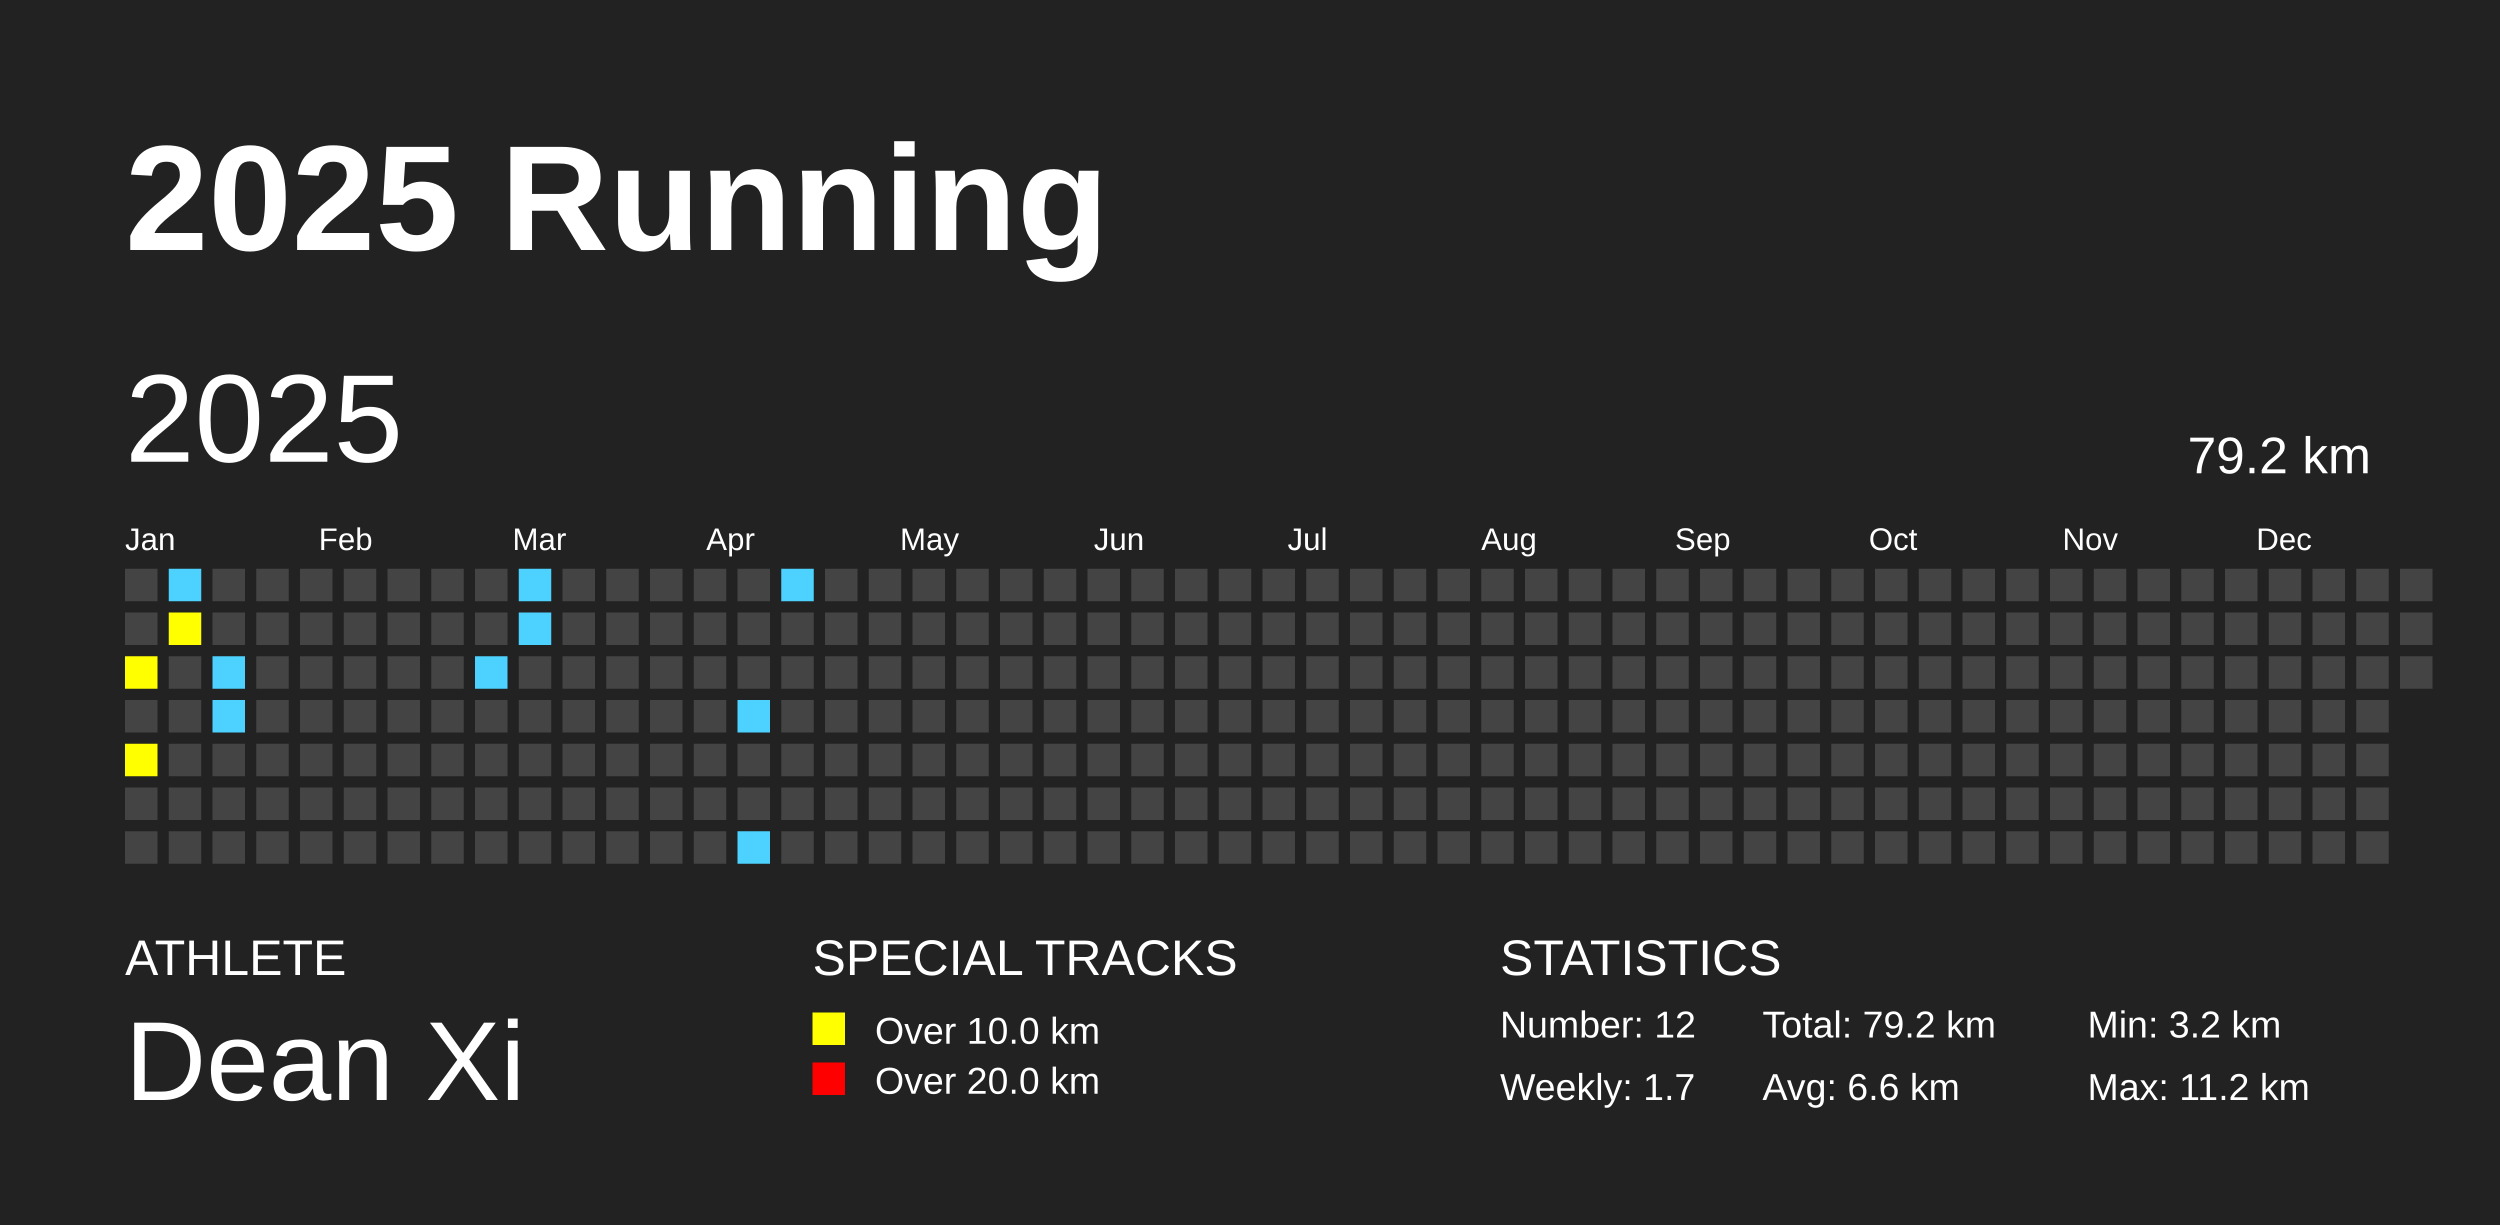
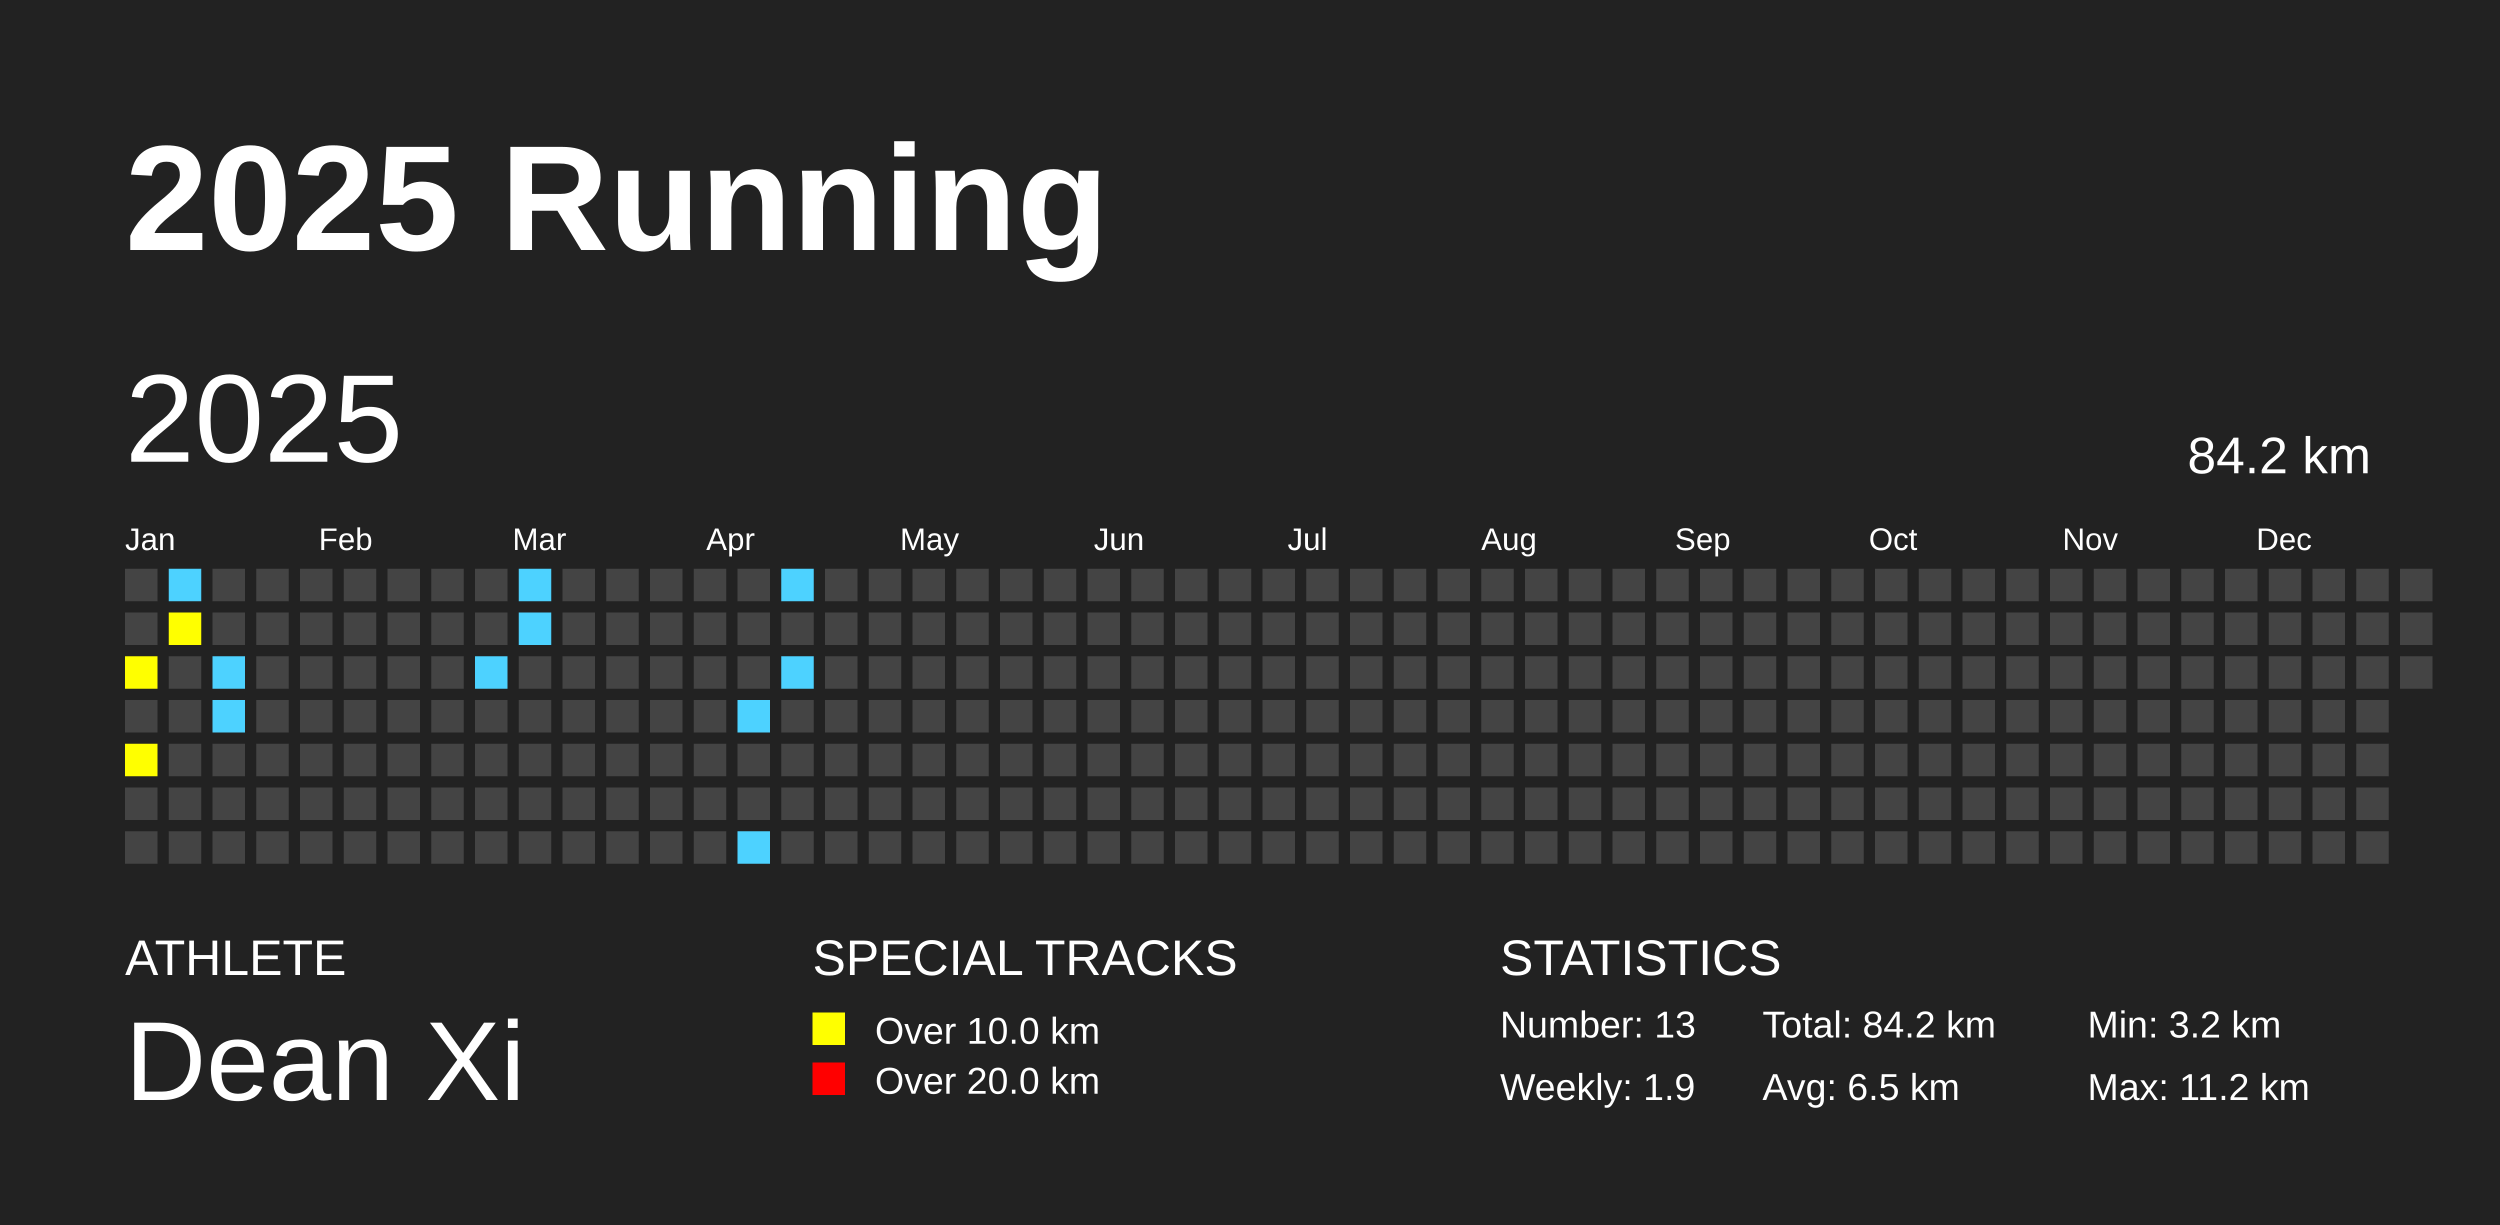
<svg xmlns="http://www.w3.org/2000/svg" baseProfile="full" height="98mm" version="1.1" viewBox="0,0,200,98" width="200mm">
  <defs />
  <rect fill="#222222" height="98" width="200" x="0" y="0" />
  <text fill="#FFFFFF" style="font-size:12px; font-family:Arial; font-weight:bold;" x="10" y="20">2025 Running</text>
  <text fill="#FFFFFF" style="font-size:4px; font-family:Arial" x="10" y="78">ATHLETE</text>
  <text fill="#FFFFFF" style="font-size:9px; font-family:Arial" x="10" y="88">Dean Xi</text>
  <text fill="#FFFFFF" style="font-size:4px; font-family:Arial" x="65" y="78">SPECIAL TRACKS</text>
  <rect fill="yellow" height="2.6" width="2.6" x="65" y="81" />
  <text fill="#FFFFFF" style="font-size:3px; font-family:Arial" x="70" y="83.5">Over 10.0 km</text>
  <rect fill="red" height="2.6" width="2.6" x="65" y="85" />
  <text fill="#FFFFFF" style="font-size:3px; font-family:Arial" x="70" y="87.5">Over 20.0 km</text>
  <text fill="#FFFFFF" style="font-size:4px; font-family:Arial" x="120" y="78">STATISTICS</text>
-   <text fill="#FFFFFF" style="font-size:3px; font-family:Arial" x="120" y="83">Number: 12</text>
-   <text fill="#FFFFFF" style="font-size:3px; font-family:Arial" x="120" y="88">Weekly: 1.7</text>
-   <text fill="#FFFFFF" style="font-size:3px; font-family:Arial" x="141" y="83">Total: 79.2 km</text>
-   <text fill="#FFFFFF" style="font-size:3px; font-family:Arial" x="141" y="88">Avg: 6.6 km</text>
+   <text fill="#FFFFFF" style="font-size:3px; font-family:Arial" x="120" y="83">Number: 13</text>
+   <text fill="#FFFFFF" style="font-size:3px; font-family:Arial" x="120" y="88">Weekly: 1.9</text>
+   <text fill="#FFFFFF" style="font-size:3px; font-family:Arial" x="141" y="83">Total: 84.2 km</text>
+   <text fill="#FFFFFF" style="font-size:3px; font-family:Arial" x="141" y="88">Avg: 6.5 km</text>
  <text fill="#FFFFFF" style="font-size:3px; font-family:Arial" x="167" y="83">Min: 3.2 km</text>
  <text fill="#FFFFFF" style="font-size:3px; font-family:Arial" x="167" y="88">Max: 11.2 km</text>
  <text dominant-baseline="hanging" fill="#FFFFFF" style="font-size:10.0px; font-family:Arial;" x="10" y="30">2025</text>
-   <text dominant-baseline="hanging" fill="#FFFFFF" style="font-size:4.125px; font-family:Arial;" x="175" y="35">79.2 km</text>
+   <text dominant-baseline="hanging" fill="#FFFFFF" style="font-size:4.125px; font-family:Arial;" x="175" y="35">84.2 km</text>
  <text fill="#FFFFFF" style="font-size:2.5px; font-family:Arial" x="10.0" y="44">Jan</text>
  <text fill="#FFFFFF" style="font-size:2.5px; font-family:Arial" x="25.5" y="44">Feb</text>
  <text fill="#FFFFFF" style="font-size:2.5px; font-family:Arial" x="41.0" y="44">Mar</text>
  <text fill="#FFFFFF" style="font-size:2.5px; font-family:Arial" x="56.5" y="44">Apr</text>
  <text fill="#FFFFFF" style="font-size:2.5px; font-family:Arial" x="72.0" y="44">May</text>
  <text fill="#FFFFFF" style="font-size:2.5px; font-family:Arial" x="87.5" y="44">Jun</text>
  <text fill="#FFFFFF" style="font-size:2.5px; font-family:Arial" x="103.0" y="44">Jul</text>
  <text fill="#FFFFFF" style="font-size:2.5px; font-family:Arial" x="118.5" y="44">Aug</text>
  <text fill="#FFFFFF" style="font-size:2.5px; font-family:Arial" x="134.0" y="44">Sep</text>
  <text fill="#FFFFFF" style="font-size:2.5px; font-family:Arial" x="149.5" y="44">Oct</text>
  <text fill="#FFFFFF" style="font-size:2.5px; font-family:Arial" x="165.0" y="44">Nov</text>
  <text fill="#FFFFFF" style="font-size:2.5px; font-family:Arial" x="180.5" y="44">Dec</text>
  <rect fill="#444444" height="2.6" width="2.6" x="10.0" y="45.5" />
  <rect fill="#444444" height="2.6" width="2.6" x="10.0" y="49.0" />
  <rect fill="yellow" height="2.6" width="2.6" x="10.0" y="52.5" />
  <rect fill="#444444" height="2.6" width="2.6" x="10.0" y="56.0" />
  <rect fill="yellow" height="2.6" width="2.6" x="10.0" y="59.5" />
  <rect fill="#444444" height="2.6" width="2.6" x="10.0" y="63.0" />
  <rect fill="#444444" height="2.6" width="2.6" x="10.0" y="66.5" />
  <rect fill="#4DD2FF" height="2.6" width="2.6" x="13.5" y="45.5" />
  <rect fill="yellow" height="2.6" width="2.6" x="13.5" y="49.0" />
  <rect fill="#444444" height="2.6" width="2.6" x="13.5" y="52.5" />
  <rect fill="#444444" height="2.6" width="2.6" x="13.5" y="56.0" />
  <rect fill="#444444" height="2.6" width="2.6" x="13.5" y="59.5" />
  <rect fill="#444444" height="2.6" width="2.6" x="13.5" y="63.0" />
  <rect fill="#444444" height="2.6" width="2.6" x="13.5" y="66.5" />
  <rect fill="#444444" height="2.6" width="2.6" x="17.0" y="45.5" />
  <rect fill="#444444" height="2.6" width="2.6" x="17.0" y="49.0" />
  <rect fill="#4DD2FF" height="2.6" width="2.6" x="17.0" y="52.5" />
  <rect fill="#4DD2FF" height="2.6" width="2.6" x="17.0" y="56.0" />
  <rect fill="#444444" height="2.6" width="2.6" x="17.0" y="59.5" />
  <rect fill="#444444" height="2.6" width="2.6" x="17.0" y="63.0" />
  <rect fill="#444444" height="2.6" width="2.6" x="17.0" y="66.5" />
  <rect fill="#444444" height="2.6" width="2.6" x="20.5" y="45.5" />
  <rect fill="#444444" height="2.6" width="2.6" x="20.5" y="49.0" />
  <rect fill="#444444" height="2.6" width="2.6" x="20.5" y="52.5" />
  <rect fill="#444444" height="2.6" width="2.6" x="20.5" y="56.0" />
  <rect fill="#444444" height="2.6" width="2.6" x="20.5" y="59.5" />
  <rect fill="#444444" height="2.6" width="2.6" x="20.5" y="63.0" />
  <rect fill="#444444" height="2.6" width="2.6" x="20.5" y="66.5" />
  <rect fill="#444444" height="2.6" width="2.6" x="24.0" y="45.5" />
  <rect fill="#444444" height="2.6" width="2.6" x="24.0" y="49.0" />
  <rect fill="#444444" height="2.6" width="2.6" x="24.0" y="52.5" />
  <rect fill="#444444" height="2.6" width="2.6" x="24.0" y="56.0" />
  <rect fill="#444444" height="2.6" width="2.6" x="24.0" y="59.5" />
  <rect fill="#444444" height="2.6" width="2.6" x="24.0" y="63.0" />
  <rect fill="#444444" height="2.6" width="2.6" x="24.0" y="66.5" />
  <rect fill="#444444" height="2.6" width="2.6" x="27.5" y="45.5" />
  <rect fill="#444444" height="2.6" width="2.6" x="27.5" y="49.0" />
  <rect fill="#444444" height="2.6" width="2.6" x="27.5" y="52.5" />
  <rect fill="#444444" height="2.6" width="2.6" x="27.5" y="56.0" />
  <rect fill="#444444" height="2.6" width="2.6" x="27.5" y="59.5" />
  <rect fill="#444444" height="2.6" width="2.6" x="27.5" y="63.0" />
  <rect fill="#444444" height="2.6" width="2.6" x="27.5" y="66.5" />
  <rect fill="#444444" height="2.6" width="2.6" x="31.0" y="45.5" />
  <rect fill="#444444" height="2.6" width="2.6" x="31.0" y="49.0" />
  <rect fill="#444444" height="2.6" width="2.6" x="31.0" y="52.5" />
  <rect fill="#444444" height="2.6" width="2.6" x="31.0" y="56.0" />
  <rect fill="#444444" height="2.6" width="2.6" x="31.0" y="59.5" />
  <rect fill="#444444" height="2.6" width="2.6" x="31.0" y="63.0" />
  <rect fill="#444444" height="2.6" width="2.6" x="31.0" y="66.5" />
  <rect fill="#444444" height="2.6" width="2.6" x="34.5" y="45.5" />
  <rect fill="#444444" height="2.6" width="2.6" x="34.5" y="49.0" />
  <rect fill="#444444" height="2.6" width="2.6" x="34.5" y="52.5" />
  <rect fill="#444444" height="2.6" width="2.6" x="34.5" y="56.0" />
  <rect fill="#444444" height="2.6" width="2.6" x="34.5" y="59.5" />
  <rect fill="#444444" height="2.6" width="2.6" x="34.5" y="63.0" />
  <rect fill="#444444" height="2.6" width="2.6" x="34.5" y="66.5" />
  <rect fill="#444444" height="2.6" width="2.6" x="38.0" y="45.5" />
  <rect fill="#444444" height="2.6" width="2.6" x="38.0" y="49.0" />
  <rect fill="#4DD2FF" height="2.6" width="2.6" x="38.0" y="52.5" />
  <rect fill="#444444" height="2.6" width="2.6" x="38.0" y="56.0" />
  <rect fill="#444444" height="2.6" width="2.6" x="38.0" y="59.5" />
  <rect fill="#444444" height="2.6" width="2.6" x="38.0" y="63.0" />
  <rect fill="#444444" height="2.6" width="2.6" x="38.0" y="66.5" />
  <rect fill="#4DD2FF" height="2.6" width="2.6" x="41.5" y="45.5" />
  <rect fill="#4DD2FF" height="2.6" width="2.6" x="41.5" y="49.0" />
  <rect fill="#444444" height="2.6" width="2.6" x="41.5" y="52.5" />
  <rect fill="#444444" height="2.6" width="2.6" x="41.5" y="56.0" />
  <rect fill="#444444" height="2.6" width="2.6" x="41.5" y="59.5" />
  <rect fill="#444444" height="2.6" width="2.6" x="41.5" y="63.0" />
  <rect fill="#444444" height="2.6" width="2.6" x="41.5" y="66.5" />
  <rect fill="#444444" height="2.6" width="2.6" x="45.0" y="45.5" />
  <rect fill="#444444" height="2.6" width="2.6" x="45.0" y="49.0" />
  <rect fill="#444444" height="2.6" width="2.6" x="45.0" y="52.5" />
  <rect fill="#444444" height="2.6" width="2.6" x="45.0" y="56.0" />
  <rect fill="#444444" height="2.6" width="2.6" x="45.0" y="59.5" />
  <rect fill="#444444" height="2.6" width="2.6" x="45.0" y="63.0" />
  <rect fill="#444444" height="2.6" width="2.6" x="45.0" y="66.5" />
  <rect fill="#444444" height="2.6" width="2.6" x="48.5" y="45.5" />
  <rect fill="#444444" height="2.6" width="2.6" x="48.5" y="49.0" />
  <rect fill="#444444" height="2.6" width="2.6" x="48.5" y="52.5" />
  <rect fill="#444444" height="2.6" width="2.6" x="48.5" y="56.0" />
  <rect fill="#444444" height="2.6" width="2.6" x="48.5" y="59.5" />
  <rect fill="#444444" height="2.6" width="2.6" x="48.5" y="63.0" />
  <rect fill="#444444" height="2.6" width="2.6" x="48.5" y="66.5" />
  <rect fill="#444444" height="2.6" width="2.6" x="52.0" y="45.5" />
  <rect fill="#444444" height="2.6" width="2.6" x="52.0" y="49.0" />
  <rect fill="#444444" height="2.6" width="2.6" x="52.0" y="52.5" />
  <rect fill="#444444" height="2.6" width="2.6" x="52.0" y="56.0" />
  <rect fill="#444444" height="2.6" width="2.6" x="52.0" y="59.5" />
  <rect fill="#444444" height="2.6" width="2.6" x="52.0" y="63.0" />
  <rect fill="#444444" height="2.6" width="2.6" x="52.0" y="66.5" />
  <rect fill="#444444" height="2.6" width="2.6" x="55.5" y="45.5" />
  <rect fill="#444444" height="2.6" width="2.6" x="55.5" y="49.0" />
  <rect fill="#444444" height="2.6" width="2.6" x="55.5" y="52.5" />
  <rect fill="#444444" height="2.6" width="2.6" x="55.5" y="56.0" />
  <rect fill="#444444" height="2.6" width="2.6" x="55.5" y="59.5" />
  <rect fill="#444444" height="2.6" width="2.6" x="55.5" y="63.0" />
  <rect fill="#444444" height="2.6" width="2.6" x="55.5" y="66.5" />
  <rect fill="#444444" height="2.6" width="2.6" x="59.0" y="45.5" />
  <rect fill="#444444" height="2.6" width="2.6" x="59.0" y="49.0" />
  <rect fill="#444444" height="2.6" width="2.6" x="59.0" y="52.5" />
  <rect fill="#4DD2FF" height="2.6" width="2.6" x="59.0" y="56.0" />
  <rect fill="#444444" height="2.6" width="2.6" x="59.0" y="59.5" />
  <rect fill="#444444" height="2.6" width="2.6" x="59.0" y="63.0" />
  <rect fill="#4DD2FF" height="2.6" width="2.6" x="59.0" y="66.5" />
  <rect fill="#4DD2FF" height="2.6" width="2.6" x="62.5" y="45.5" />
  <rect fill="#444444" height="2.6" width="2.6" x="62.5" y="49.0" />
-   <rect fill="#444444" height="2.6" width="2.6" x="62.5" y="52.5" />
+   <rect fill="#4DD2FF" height="2.6" width="2.6" x="62.5" y="52.5" />
  <rect fill="#444444" height="2.6" width="2.6" x="62.5" y="56.0" />
  <rect fill="#444444" height="2.6" width="2.6" x="62.5" y="59.5" />
  <rect fill="#444444" height="2.6" width="2.6" x="62.5" y="63.0" />
  <rect fill="#444444" height="2.6" width="2.6" x="62.5" y="66.5" />
  <rect fill="#444444" height="2.6" width="2.6" x="66.0" y="45.5" />
  <rect fill="#444444" height="2.6" width="2.6" x="66.0" y="49.0" />
  <rect fill="#444444" height="2.6" width="2.6" x="66.0" y="52.5" />
  <rect fill="#444444" height="2.6" width="2.6" x="66.0" y="56.0" />
  <rect fill="#444444" height="2.6" width="2.6" x="66.0" y="59.5" />
  <rect fill="#444444" height="2.6" width="2.6" x="66.0" y="63.0" />
  <rect fill="#444444" height="2.6" width="2.6" x="66.0" y="66.5" />
  <rect fill="#444444" height="2.6" width="2.6" x="69.5" y="45.5" />
  <rect fill="#444444" height="2.6" width="2.6" x="69.5" y="49.0" />
  <rect fill="#444444" height="2.6" width="2.6" x="69.5" y="52.5" />
  <rect fill="#444444" height="2.6" width="2.6" x="69.5" y="56.0" />
  <rect fill="#444444" height="2.6" width="2.6" x="69.5" y="59.5" />
  <rect fill="#444444" height="2.6" width="2.6" x="69.5" y="63.0" />
  <rect fill="#444444" height="2.6" width="2.6" x="69.5" y="66.5" />
  <rect fill="#444444" height="2.6" width="2.6" x="73.0" y="45.5" />
  <rect fill="#444444" height="2.6" width="2.6" x="73.0" y="49.0" />
  <rect fill="#444444" height="2.6" width="2.6" x="73.0" y="52.5" />
  <rect fill="#444444" height="2.6" width="2.6" x="73.0" y="56.0" />
  <rect fill="#444444" height="2.6" width="2.6" x="73.0" y="59.5" />
  <rect fill="#444444" height="2.6" width="2.6" x="73.0" y="63.0" />
  <rect fill="#444444" height="2.6" width="2.6" x="73.0" y="66.5" />
  <rect fill="#444444" height="2.6" width="2.6" x="76.5" y="45.5" />
  <rect fill="#444444" height="2.6" width="2.6" x="76.5" y="49.0" />
  <rect fill="#444444" height="2.6" width="2.6" x="76.5" y="52.5" />
  <rect fill="#444444" height="2.6" width="2.6" x="76.5" y="56.0" />
  <rect fill="#444444" height="2.6" width="2.6" x="76.5" y="59.5" />
  <rect fill="#444444" height="2.6" width="2.6" x="76.5" y="63.0" />
  <rect fill="#444444" height="2.6" width="2.6" x="76.5" y="66.5" />
  <rect fill="#444444" height="2.6" width="2.6" x="80.0" y="45.5" />
  <rect fill="#444444" height="2.6" width="2.6" x="80.0" y="49.0" />
  <rect fill="#444444" height="2.6" width="2.6" x="80.0" y="52.5" />
  <rect fill="#444444" height="2.6" width="2.6" x="80.0" y="56.0" />
  <rect fill="#444444" height="2.6" width="2.6" x="80.0" y="59.5" />
  <rect fill="#444444" height="2.6" width="2.6" x="80.0" y="63.0" />
  <rect fill="#444444" height="2.6" width="2.6" x="80.0" y="66.5" />
  <rect fill="#444444" height="2.6" width="2.6" x="83.5" y="45.5" />
  <rect fill="#444444" height="2.6" width="2.6" x="83.5" y="49.0" />
  <rect fill="#444444" height="2.6" width="2.6" x="83.5" y="52.5" />
  <rect fill="#444444" height="2.6" width="2.6" x="83.5" y="56.0" />
  <rect fill="#444444" height="2.6" width="2.6" x="83.5" y="59.5" />
  <rect fill="#444444" height="2.6" width="2.6" x="83.5" y="63.0" />
  <rect fill="#444444" height="2.6" width="2.6" x="83.5" y="66.5" />
  <rect fill="#444444" height="2.6" width="2.6" x="87.0" y="45.5" />
  <rect fill="#444444" height="2.6" width="2.6" x="87.0" y="49.0" />
  <rect fill="#444444" height="2.6" width="2.6" x="87.0" y="52.5" />
  <rect fill="#444444" height="2.6" width="2.6" x="87.0" y="56.0" />
  <rect fill="#444444" height="2.6" width="2.6" x="87.0" y="59.5" />
  <rect fill="#444444" height="2.6" width="2.6" x="87.0" y="63.0" />
  <rect fill="#444444" height="2.6" width="2.6" x="87.0" y="66.5" />
  <rect fill="#444444" height="2.6" width="2.6" x="90.5" y="45.5" />
  <rect fill="#444444" height="2.6" width="2.6" x="90.5" y="49.0" />
  <rect fill="#444444" height="2.6" width="2.6" x="90.5" y="52.5" />
  <rect fill="#444444" height="2.6" width="2.6" x="90.5" y="56.0" />
  <rect fill="#444444" height="2.6" width="2.6" x="90.5" y="59.5" />
  <rect fill="#444444" height="2.6" width="2.6" x="90.5" y="63.0" />
  <rect fill="#444444" height="2.6" width="2.6" x="90.5" y="66.5" />
  <rect fill="#444444" height="2.6" width="2.6" x="94.0" y="45.5" />
  <rect fill="#444444" height="2.6" width="2.6" x="94.0" y="49.0" />
  <rect fill="#444444" height="2.6" width="2.6" x="94.0" y="52.5" />
  <rect fill="#444444" height="2.6" width="2.6" x="94.0" y="56.0" />
  <rect fill="#444444" height="2.6" width="2.6" x="94.0" y="59.5" />
  <rect fill="#444444" height="2.6" width="2.6" x="94.0" y="63.0" />
  <rect fill="#444444" height="2.6" width="2.6" x="94.0" y="66.5" />
  <rect fill="#444444" height="2.6" width="2.6" x="97.5" y="45.5" />
  <rect fill="#444444" height="2.6" width="2.6" x="97.5" y="49.0" />
  <rect fill="#444444" height="2.6" width="2.6" x="97.5" y="52.5" />
  <rect fill="#444444" height="2.6" width="2.6" x="97.5" y="56.0" />
  <rect fill="#444444" height="2.6" width="2.6" x="97.5" y="59.5" />
  <rect fill="#444444" height="2.6" width="2.6" x="97.5" y="63.0" />
  <rect fill="#444444" height="2.6" width="2.6" x="97.5" y="66.5" />
  <rect fill="#444444" height="2.6" width="2.6" x="101.0" y="45.5" />
  <rect fill="#444444" height="2.6" width="2.6" x="101.0" y="49.0" />
  <rect fill="#444444" height="2.6" width="2.6" x="101.0" y="52.5" />
  <rect fill="#444444" height="2.6" width="2.6" x="101.0" y="56.0" />
  <rect fill="#444444" height="2.6" width="2.6" x="101.0" y="59.5" />
  <rect fill="#444444" height="2.6" width="2.6" x="101.0" y="63.0" />
  <rect fill="#444444" height="2.6" width="2.6" x="101.0" y="66.5" />
  <rect fill="#444444" height="2.6" width="2.6" x="104.5" y="45.5" />
  <rect fill="#444444" height="2.6" width="2.6" x="104.5" y="49.0" />
  <rect fill="#444444" height="2.6" width="2.6" x="104.5" y="52.5" />
  <rect fill="#444444" height="2.6" width="2.6" x="104.5" y="56.0" />
  <rect fill="#444444" height="2.6" width="2.6" x="104.5" y="59.5" />
  <rect fill="#444444" height="2.6" width="2.6" x="104.5" y="63.0" />
  <rect fill="#444444" height="2.6" width="2.6" x="104.5" y="66.5" />
  <rect fill="#444444" height="2.6" width="2.6" x="108.0" y="45.5" />
  <rect fill="#444444" height="2.6" width="2.6" x="108.0" y="49.0" />
  <rect fill="#444444" height="2.6" width="2.6" x="108.0" y="52.5" />
  <rect fill="#444444" height="2.6" width="2.6" x="108.0" y="56.0" />
  <rect fill="#444444" height="2.6" width="2.6" x="108.0" y="59.5" />
  <rect fill="#444444" height="2.6" width="2.6" x="108.0" y="63.0" />
  <rect fill="#444444" height="2.6" width="2.6" x="108.0" y="66.5" />
  <rect fill="#444444" height="2.6" width="2.6" x="111.5" y="45.5" />
  <rect fill="#444444" height="2.6" width="2.6" x="111.5" y="49.0" />
  <rect fill="#444444" height="2.6" width="2.6" x="111.5" y="52.5" />
  <rect fill="#444444" height="2.6" width="2.6" x="111.5" y="56.0" />
  <rect fill="#444444" height="2.6" width="2.6" x="111.5" y="59.5" />
  <rect fill="#444444" height="2.6" width="2.6" x="111.5" y="63.0" />
  <rect fill="#444444" height="2.6" width="2.6" x="111.5" y="66.5" />
  <rect fill="#444444" height="2.6" width="2.6" x="115.0" y="45.5" />
  <rect fill="#444444" height="2.6" width="2.6" x="115.0" y="49.0" />
  <rect fill="#444444" height="2.6" width="2.6" x="115.0" y="52.5" />
  <rect fill="#444444" height="2.6" width="2.6" x="115.0" y="56.0" />
  <rect fill="#444444" height="2.6" width="2.6" x="115.0" y="59.5" />
  <rect fill="#444444" height="2.6" width="2.6" x="115.0" y="63.0" />
  <rect fill="#444444" height="2.6" width="2.6" x="115.0" y="66.5" />
  <rect fill="#444444" height="2.6" width="2.6" x="118.5" y="45.5" />
  <rect fill="#444444" height="2.6" width="2.6" x="118.5" y="49.0" />
  <rect fill="#444444" height="2.6" width="2.6" x="118.5" y="52.5" />
  <rect fill="#444444" height="2.6" width="2.6" x="118.5" y="56.0" />
  <rect fill="#444444" height="2.6" width="2.6" x="118.5" y="59.5" />
  <rect fill="#444444" height="2.6" width="2.6" x="118.5" y="63.0" />
  <rect fill="#444444" height="2.6" width="2.6" x="118.5" y="66.5" />
  <rect fill="#444444" height="2.6" width="2.6" x="122.0" y="45.5" />
  <rect fill="#444444" height="2.6" width="2.6" x="122.0" y="49.0" />
  <rect fill="#444444" height="2.6" width="2.6" x="122.0" y="52.5" />
  <rect fill="#444444" height="2.6" width="2.6" x="122.0" y="56.0" />
  <rect fill="#444444" height="2.6" width="2.6" x="122.0" y="59.5" />
  <rect fill="#444444" height="2.6" width="2.6" x="122.0" y="63.0" />
  <rect fill="#444444" height="2.6" width="2.6" x="122.0" y="66.5" />
  <rect fill="#444444" height="2.6" width="2.6" x="125.5" y="45.5" />
  <rect fill="#444444" height="2.6" width="2.6" x="125.5" y="49.0" />
  <rect fill="#444444" height="2.6" width="2.6" x="125.5" y="52.5" />
  <rect fill="#444444" height="2.6" width="2.6" x="125.5" y="56.0" />
  <rect fill="#444444" height="2.6" width="2.6" x="125.5" y="59.5" />
  <rect fill="#444444" height="2.6" width="2.6" x="125.5" y="63.0" />
  <rect fill="#444444" height="2.6" width="2.6" x="125.5" y="66.5" />
  <rect fill="#444444" height="2.6" width="2.6" x="129.0" y="45.5" />
  <rect fill="#444444" height="2.6" width="2.6" x="129.0" y="49.0" />
  <rect fill="#444444" height="2.6" width="2.6" x="129.0" y="52.5" />
  <rect fill="#444444" height="2.6" width="2.6" x="129.0" y="56.0" />
  <rect fill="#444444" height="2.6" width="2.6" x="129.0" y="59.5" />
  <rect fill="#444444" height="2.6" width="2.6" x="129.0" y="63.0" />
  <rect fill="#444444" height="2.6" width="2.6" x="129.0" y="66.5" />
  <rect fill="#444444" height="2.6" width="2.6" x="132.5" y="45.5" />
  <rect fill="#444444" height="2.6" width="2.6" x="132.5" y="49.0" />
  <rect fill="#444444" height="2.6" width="2.6" x="132.5" y="52.5" />
  <rect fill="#444444" height="2.6" width="2.6" x="132.5" y="56.0" />
  <rect fill="#444444" height="2.6" width="2.6" x="132.5" y="59.5" />
  <rect fill="#444444" height="2.6" width="2.6" x="132.5" y="63.0" />
  <rect fill="#444444" height="2.6" width="2.6" x="132.5" y="66.5" />
  <rect fill="#444444" height="2.6" width="2.6" x="136.0" y="45.5" />
  <rect fill="#444444" height="2.6" width="2.6" x="136.0" y="49.0" />
  <rect fill="#444444" height="2.6" width="2.6" x="136.0" y="52.5" />
  <rect fill="#444444" height="2.6" width="2.6" x="136.0" y="56.0" />
  <rect fill="#444444" height="2.6" width="2.6" x="136.0" y="59.5" />
  <rect fill="#444444" height="2.6" width="2.6" x="136.0" y="63.0" />
  <rect fill="#444444" height="2.6" width="2.6" x="136.0" y="66.5" />
  <rect fill="#444444" height="2.6" width="2.6" x="139.5" y="45.5" />
  <rect fill="#444444" height="2.6" width="2.6" x="139.5" y="49.0" />
  <rect fill="#444444" height="2.6" width="2.6" x="139.5" y="52.5" />
  <rect fill="#444444" height="2.6" width="2.6" x="139.5" y="56.0" />
  <rect fill="#444444" height="2.6" width="2.6" x="139.5" y="59.5" />
  <rect fill="#444444" height="2.6" width="2.6" x="139.5" y="63.0" />
  <rect fill="#444444" height="2.6" width="2.6" x="139.5" y="66.5" />
  <rect fill="#444444" height="2.6" width="2.6" x="143.0" y="45.5" />
  <rect fill="#444444" height="2.6" width="2.6" x="143.0" y="49.0" />
  <rect fill="#444444" height="2.6" width="2.6" x="143.0" y="52.5" />
  <rect fill="#444444" height="2.6" width="2.6" x="143.0" y="56.0" />
  <rect fill="#444444" height="2.6" width="2.6" x="143.0" y="59.5" />
  <rect fill="#444444" height="2.6" width="2.6" x="143.0" y="63.0" />
  <rect fill="#444444" height="2.6" width="2.6" x="143.0" y="66.5" />
  <rect fill="#444444" height="2.6" width="2.6" x="146.5" y="45.5" />
  <rect fill="#444444" height="2.6" width="2.6" x="146.5" y="49.0" />
  <rect fill="#444444" height="2.6" width="2.6" x="146.5" y="52.5" />
  <rect fill="#444444" height="2.6" width="2.6" x="146.5" y="56.0" />
  <rect fill="#444444" height="2.6" width="2.6" x="146.5" y="59.5" />
  <rect fill="#444444" height="2.6" width="2.6" x="146.5" y="63.0" />
  <rect fill="#444444" height="2.6" width="2.6" x="146.5" y="66.5" />
  <rect fill="#444444" height="2.6" width="2.6" x="150.0" y="45.5" />
  <rect fill="#444444" height="2.6" width="2.6" x="150.0" y="49.0" />
  <rect fill="#444444" height="2.6" width="2.6" x="150.0" y="52.5" />
  <rect fill="#444444" height="2.6" width="2.6" x="150.0" y="56.0" />
  <rect fill="#444444" height="2.6" width="2.6" x="150.0" y="59.5" />
  <rect fill="#444444" height="2.6" width="2.6" x="150.0" y="63.0" />
  <rect fill="#444444" height="2.6" width="2.6" x="150.0" y="66.5" />
  <rect fill="#444444" height="2.6" width="2.6" x="153.5" y="45.5" />
  <rect fill="#444444" height="2.6" width="2.6" x="153.5" y="49.0" />
  <rect fill="#444444" height="2.6" width="2.6" x="153.5" y="52.5" />
  <rect fill="#444444" height="2.6" width="2.6" x="153.5" y="56.0" />
  <rect fill="#444444" height="2.6" width="2.6" x="153.5" y="59.5" />
  <rect fill="#444444" height="2.6" width="2.6" x="153.5" y="63.0" />
  <rect fill="#444444" height="2.6" width="2.6" x="153.5" y="66.5" />
  <rect fill="#444444" height="2.6" width="2.6" x="157.0" y="45.5" />
  <rect fill="#444444" height="2.6" width="2.6" x="157.0" y="49.0" />
  <rect fill="#444444" height="2.6" width="2.6" x="157.0" y="52.5" />
  <rect fill="#444444" height="2.6" width="2.6" x="157.0" y="56.0" />
  <rect fill="#444444" height="2.6" width="2.6" x="157.0" y="59.5" />
  <rect fill="#444444" height="2.6" width="2.6" x="157.0" y="63.0" />
  <rect fill="#444444" height="2.6" width="2.6" x="157.0" y="66.5" />
  <rect fill="#444444" height="2.6" width="2.6" x="160.5" y="45.5" />
  <rect fill="#444444" height="2.6" width="2.6" x="160.5" y="49.0" />
  <rect fill="#444444" height="2.6" width="2.6" x="160.5" y="52.5" />
  <rect fill="#444444" height="2.6" width="2.6" x="160.5" y="56.0" />
  <rect fill="#444444" height="2.6" width="2.6" x="160.5" y="59.5" />
  <rect fill="#444444" height="2.6" width="2.6" x="160.5" y="63.0" />
  <rect fill="#444444" height="2.6" width="2.6" x="160.5" y="66.5" />
  <rect fill="#444444" height="2.6" width="2.6" x="164.0" y="45.5" />
  <rect fill="#444444" height="2.6" width="2.6" x="164.0" y="49.0" />
  <rect fill="#444444" height="2.6" width="2.6" x="164.0" y="52.5" />
  <rect fill="#444444" height="2.6" width="2.6" x="164.0" y="56.0" />
  <rect fill="#444444" height="2.6" width="2.6" x="164.0" y="59.5" />
  <rect fill="#444444" height="2.6" width="2.6" x="164.0" y="63.0" />
  <rect fill="#444444" height="2.6" width="2.6" x="164.0" y="66.5" />
  <rect fill="#444444" height="2.6" width="2.6" x="167.5" y="45.5" />
  <rect fill="#444444" height="2.6" width="2.6" x="167.5" y="49.0" />
  <rect fill="#444444" height="2.6" width="2.6" x="167.5" y="52.5" />
  <rect fill="#444444" height="2.6" width="2.6" x="167.5" y="56.0" />
  <rect fill="#444444" height="2.6" width="2.6" x="167.5" y="59.5" />
  <rect fill="#444444" height="2.6" width="2.6" x="167.5" y="63.0" />
  <rect fill="#444444" height="2.6" width="2.6" x="167.5" y="66.5" />
  <rect fill="#444444" height="2.6" width="2.6" x="171.0" y="45.5" />
  <rect fill="#444444" height="2.6" width="2.6" x="171.0" y="49.0" />
  <rect fill="#444444" height="2.6" width="2.6" x="171.0" y="52.5" />
  <rect fill="#444444" height="2.6" width="2.6" x="171.0" y="56.0" />
  <rect fill="#444444" height="2.6" width="2.6" x="171.0" y="59.5" />
  <rect fill="#444444" height="2.6" width="2.6" x="171.0" y="63.0" />
  <rect fill="#444444" height="2.6" width="2.6" x="171.0" y="66.5" />
  <rect fill="#444444" height="2.6" width="2.6" x="174.5" y="45.5" />
  <rect fill="#444444" height="2.6" width="2.6" x="174.5" y="49.0" />
  <rect fill="#444444" height="2.6" width="2.6" x="174.5" y="52.5" />
  <rect fill="#444444" height="2.6" width="2.6" x="174.5" y="56.0" />
  <rect fill="#444444" height="2.6" width="2.6" x="174.5" y="59.5" />
  <rect fill="#444444" height="2.6" width="2.6" x="174.5" y="63.0" />
  <rect fill="#444444" height="2.6" width="2.6" x="174.5" y="66.5" />
  <rect fill="#444444" height="2.6" width="2.6" x="178.0" y="45.5" />
  <rect fill="#444444" height="2.6" width="2.6" x="178.0" y="49.0" />
  <rect fill="#444444" height="2.6" width="2.6" x="178.0" y="52.5" />
  <rect fill="#444444" height="2.6" width="2.6" x="178.0" y="56.0" />
  <rect fill="#444444" height="2.6" width="2.6" x="178.0" y="59.5" />
  <rect fill="#444444" height="2.6" width="2.6" x="178.0" y="63.0" />
  <rect fill="#444444" height="2.6" width="2.6" x="178.0" y="66.5" />
  <rect fill="#444444" height="2.6" width="2.6" x="181.5" y="45.5" />
  <rect fill="#444444" height="2.6" width="2.6" x="181.5" y="49.0" />
  <rect fill="#444444" height="2.6" width="2.6" x="181.5" y="52.5" />
  <rect fill="#444444" height="2.6" width="2.6" x="181.5" y="56.0" />
  <rect fill="#444444" height="2.6" width="2.6" x="181.5" y="59.5" />
  <rect fill="#444444" height="2.6" width="2.6" x="181.5" y="63.0" />
  <rect fill="#444444" height="2.6" width="2.6" x="181.5" y="66.5" />
  <rect fill="#444444" height="2.6" width="2.6" x="185.0" y="45.5" />
  <rect fill="#444444" height="2.6" width="2.6" x="185.0" y="49.0" />
  <rect fill="#444444" height="2.6" width="2.6" x="185.0" y="52.5" />
  <rect fill="#444444" height="2.6" width="2.6" x="185.0" y="56.0" />
  <rect fill="#444444" height="2.6" width="2.6" x="185.0" y="59.5" />
  <rect fill="#444444" height="2.6" width="2.6" x="185.0" y="63.0" />
  <rect fill="#444444" height="2.6" width="2.6" x="185.0" y="66.5" />
  <rect fill="#444444" height="2.6" width="2.6" x="188.5" y="45.5" />
  <rect fill="#444444" height="2.6" width="2.6" x="188.5" y="49.0" />
  <rect fill="#444444" height="2.6" width="2.6" x="188.5" y="52.5" />
  <rect fill="#444444" height="2.6" width="2.6" x="188.5" y="56.0" />
  <rect fill="#444444" height="2.6" width="2.6" x="188.5" y="59.5" />
  <rect fill="#444444" height="2.6" width="2.6" x="188.5" y="63.0" />
  <rect fill="#444444" height="2.6" width="2.6" x="188.5" y="66.5" />
  <rect fill="#444444" height="2.6" width="2.6" x="192.0" y="45.5" />
  <rect fill="#444444" height="2.6" width="2.6" x="192.0" y="49.0" />
  <rect fill="#444444" height="2.6" width="2.6" x="192.0" y="52.5" />
</svg>
